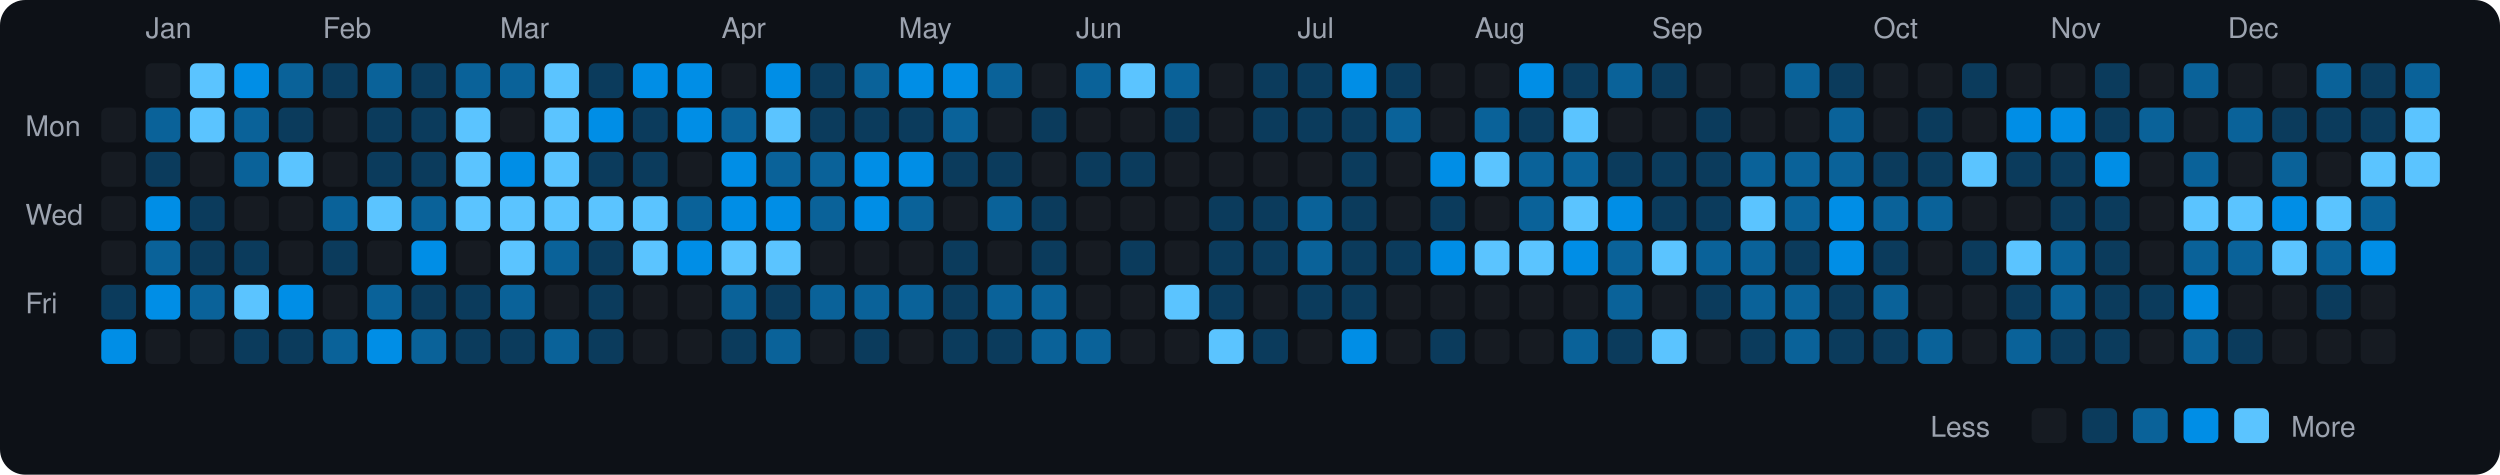
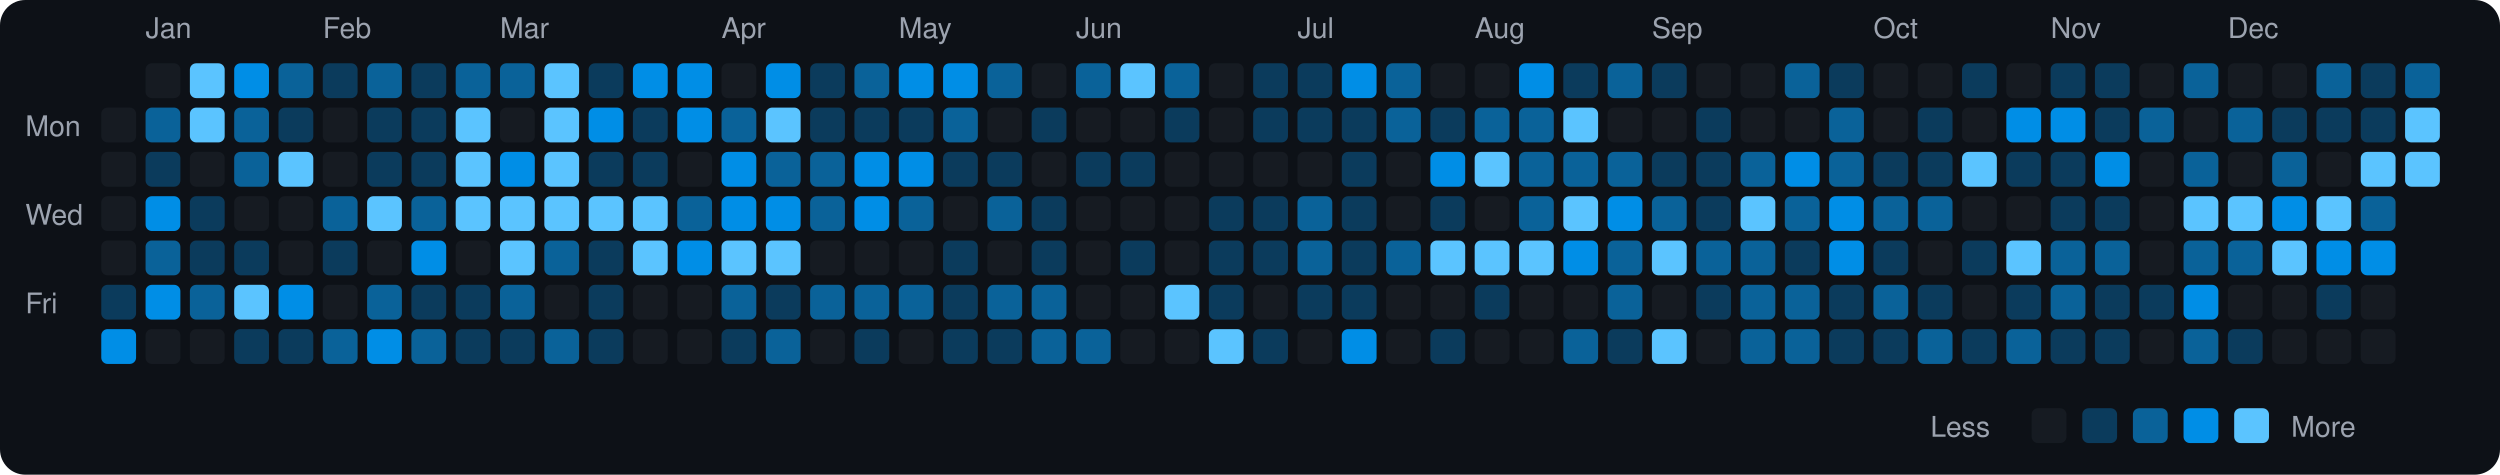
<svg xmlns="http://www.w3.org/2000/svg" viewBox="0 0 790 150" width="790" height="150">
  <rect width="790" height="150" fill="#0d1117" rx="8" ry="8" />
  <text x="8" y="43" fill="#9ca3af" font-size="9" font-family="-apple-system, BlinkMacSystemFont, 'Segoe UI', Helvetica, Arial, sans-serif">Mon</text>
  <text x="8" y="71" fill="#9ca3af" font-size="9" font-family="-apple-system, BlinkMacSystemFont, 'Segoe UI', Helvetica, Arial, sans-serif">Wed</text>
  <text x="8" y="99" fill="#9ca3af" font-size="9" font-family="-apple-system, BlinkMacSystemFont, 'Segoe UI', Helvetica, Arial, sans-serif">Fri</text>
  <rect x="32" y="34" width="11" height="11" rx="2" ry="2" fill="#161b22">
    </rect>
  <rect x="32" y="48" width="11" height="11" rx="2" ry="2" fill="#161b22">
    </rect>
  <rect x="32" y="62" width="11" height="11" rx="2" ry="2" fill="#161b22">
    </rect>
  <rect x="32" y="76" width="11" height="11" rx="2" ry="2" fill="#161b22">
    </rect>
  <rect x="32" y="90" width="11" height="11" rx="2" ry="2" fill="#0b3b5c">
    </rect>
  <rect x="32" y="104" width="11" height="11" rx="2" ry="2" fill="#008ee6">
    </rect>
  <text x="46" y="12" fill="#9ca3af" font-size="9" font-family="-apple-system, BlinkMacSystemFont, 'Segoe UI', Helvetica, Arial, sans-serif">Jan</text>
  <rect x="46" y="20" width="11" height="11" rx="2" ry="2" fill="#161b22">
    </rect>
  <rect x="46" y="34" width="11" height="11" rx="2" ry="2" fill="#0a6299">
    </rect>
  <rect x="46" y="48" width="11" height="11" rx="2" ry="2" fill="#0b3b5c">
    </rect>
  <rect x="46" y="62" width="11" height="11" rx="2" ry="2" fill="#008ee6">
    </rect>
  <rect x="46" y="76" width="11" height="11" rx="2" ry="2" fill="#0a6299">
    </rect>
  <rect x="46" y="90" width="11" height="11" rx="2" ry="2" fill="#008ee6">
    </rect>
  <rect x="46" y="104" width="11" height="11" rx="2" ry="2" fill="#161b22">
    </rect>
  <rect x="60" y="20" width="11" height="11" rx="2" ry="2" fill="#5bc4ff">
    </rect>
  <rect x="60" y="34" width="11" height="11" rx="2" ry="2" fill="#5bc4ff">
    </rect>
  <rect x="60" y="48" width="11" height="11" rx="2" ry="2" fill="#161b22">
    </rect>
  <rect x="60" y="62" width="11" height="11" rx="2" ry="2" fill="#0b3b5c">
    </rect>
  <rect x="60" y="76" width="11" height="11" rx="2" ry="2" fill="#0b3b5c">
    </rect>
  <rect x="60" y="90" width="11" height="11" rx="2" ry="2" fill="#0a6299">
    </rect>
  <rect x="60" y="104" width="11" height="11" rx="2" ry="2" fill="#161b22">
    </rect>
  <rect x="74" y="20" width="11" height="11" rx="2" ry="2" fill="#008ee6">
    </rect>
  <rect x="74" y="34" width="11" height="11" rx="2" ry="2" fill="#0a6299">
    </rect>
  <rect x="74" y="48" width="11" height="11" rx="2" ry="2" fill="#0a6299">
    </rect>
  <rect x="74" y="62" width="11" height="11" rx="2" ry="2" fill="#161b22">
    </rect>
  <rect x="74" y="76" width="11" height="11" rx="2" ry="2" fill="#0b3b5c">
    </rect>
  <rect x="74" y="90" width="11" height="11" rx="2" ry="2" fill="#5bc4ff">
    </rect>
  <rect x="74" y="104" width="11" height="11" rx="2" ry="2" fill="#0b3b5c">
    </rect>
  <rect x="88" y="20" width="11" height="11" rx="2" ry="2" fill="#0a6299">
    </rect>
  <rect x="88" y="34" width="11" height="11" rx="2" ry="2" fill="#0b3b5c">
    </rect>
  <rect x="88" y="48" width="11" height="11" rx="2" ry="2" fill="#5bc4ff">
    </rect>
  <rect x="88" y="62" width="11" height="11" rx="2" ry="2" fill="#161b22">
    </rect>
  <rect x="88" y="76" width="11" height="11" rx="2" ry="2" fill="#161b22">
    </rect>
  <rect x="88" y="90" width="11" height="11" rx="2" ry="2" fill="#008ee6">
    </rect>
  <rect x="88" y="104" width="11" height="11" rx="2" ry="2" fill="#0b3b5c">
    </rect>
  <text x="102" y="12" fill="#9ca3af" font-size="9" font-family="-apple-system, BlinkMacSystemFont, 'Segoe UI', Helvetica, Arial, sans-serif">Feb</text>
  <rect x="102" y="20" width="11" height="11" rx="2" ry="2" fill="#0b3b5c">
    </rect>
  <rect x="102" y="34" width="11" height="11" rx="2" ry="2" fill="#161b22">
    </rect>
  <rect x="102" y="48" width="11" height="11" rx="2" ry="2" fill="#161b22">
    </rect>
  <rect x="102" y="62" width="11" height="11" rx="2" ry="2" fill="#0a6299">
    </rect>
  <rect x="102" y="76" width="11" height="11" rx="2" ry="2" fill="#0b3b5c">
    </rect>
  <rect x="102" y="90" width="11" height="11" rx="2" ry="2" fill="#161b22">
    </rect>
  <rect x="102" y="104" width="11" height="11" rx="2" ry="2" fill="#0a6299">
    </rect>
  <rect x="116" y="20" width="11" height="11" rx="2" ry="2" fill="#0a6299">
    </rect>
  <rect x="116" y="34" width="11" height="11" rx="2" ry="2" fill="#0b3b5c">
    </rect>
  <rect x="116" y="48" width="11" height="11" rx="2" ry="2" fill="#0b3b5c">
    </rect>
  <rect x="116" y="62" width="11" height="11" rx="2" ry="2" fill="#5bc4ff">
    </rect>
  <rect x="116" y="76" width="11" height="11" rx="2" ry="2" fill="#161b22">
    </rect>
  <rect x="116" y="90" width="11" height="11" rx="2" ry="2" fill="#0a6299">
    </rect>
  <rect x="116" y="104" width="11" height="11" rx="2" ry="2" fill="#008ee6">
    </rect>
  <rect x="130" y="20" width="11" height="11" rx="2" ry="2" fill="#0b3b5c">
    </rect>
  <rect x="130" y="34" width="11" height="11" rx="2" ry="2" fill="#0b3b5c">
    </rect>
  <rect x="130" y="48" width="11" height="11" rx="2" ry="2" fill="#0b3b5c">
    </rect>
  <rect x="130" y="62" width="11" height="11" rx="2" ry="2" fill="#0a6299">
    </rect>
  <rect x="130" y="76" width="11" height="11" rx="2" ry="2" fill="#008ee6">
    </rect>
  <rect x="130" y="90" width="11" height="11" rx="2" ry="2" fill="#0b3b5c">
    </rect>
  <rect x="130" y="104" width="11" height="11" rx="2" ry="2" fill="#0a6299">
    </rect>
  <rect x="144" y="20" width="11" height="11" rx="2" ry="2" fill="#0a6299">
    </rect>
  <rect x="144" y="34" width="11" height="11" rx="2" ry="2" fill="#5bc4ff">
    </rect>
  <rect x="144" y="48" width="11" height="11" rx="2" ry="2" fill="#5bc4ff">
    </rect>
  <rect x="144" y="62" width="11" height="11" rx="2" ry="2" fill="#5bc4ff">
    </rect>
  <rect x="144" y="76" width="11" height="11" rx="2" ry="2" fill="#161b22">
    </rect>
  <rect x="144" y="90" width="11" height="11" rx="2" ry="2" fill="#0b3b5c">
    </rect>
  <rect x="144" y="104" width="11" height="11" rx="2" ry="2" fill="#0b3b5c">
    </rect>
  <text x="158" y="12" fill="#9ca3af" font-size="9" font-family="-apple-system, BlinkMacSystemFont, 'Segoe UI', Helvetica, Arial, sans-serif">Mar</text>
  <rect x="158" y="20" width="11" height="11" rx="2" ry="2" fill="#0a6299">
    </rect>
  <rect x="158" y="34" width="11" height="11" rx="2" ry="2" fill="#161b22">
    </rect>
  <rect x="158" y="48" width="11" height="11" rx="2" ry="2" fill="#008ee6">
    </rect>
  <rect x="158" y="62" width="11" height="11" rx="2" ry="2" fill="#5bc4ff">
    </rect>
  <rect x="158" y="76" width="11" height="11" rx="2" ry="2" fill="#5bc4ff">
    </rect>
  <rect x="158" y="90" width="11" height="11" rx="2" ry="2" fill="#0a6299">
    </rect>
  <rect x="158" y="104" width="11" height="11" rx="2" ry="2" fill="#0b3b5c">
    </rect>
  <rect x="172" y="20" width="11" height="11" rx="2" ry="2" fill="#5bc4ff">
    </rect>
  <rect x="172" y="34" width="11" height="11" rx="2" ry="2" fill="#5bc4ff">
    </rect>
  <rect x="172" y="48" width="11" height="11" rx="2" ry="2" fill="#5bc4ff">
    </rect>
  <rect x="172" y="62" width="11" height="11" rx="2" ry="2" fill="#5bc4ff">
    </rect>
  <rect x="172" y="76" width="11" height="11" rx="2" ry="2" fill="#0a6299">
    </rect>
  <rect x="172" y="90" width="11" height="11" rx="2" ry="2" fill="#161b22">
    </rect>
  <rect x="172" y="104" width="11" height="11" rx="2" ry="2" fill="#0a6299">
    </rect>
  <rect x="186" y="20" width="11" height="11" rx="2" ry="2" fill="#0b3b5c">
    </rect>
  <rect x="186" y="34" width="11" height="11" rx="2" ry="2" fill="#008ee6">
    </rect>
  <rect x="186" y="48" width="11" height="11" rx="2" ry="2" fill="#0b3b5c">
    </rect>
  <rect x="186" y="62" width="11" height="11" rx="2" ry="2" fill="#5bc4ff">
    </rect>
  <rect x="186" y="76" width="11" height="11" rx="2" ry="2" fill="#0b3b5c">
    </rect>
  <rect x="186" y="90" width="11" height="11" rx="2" ry="2" fill="#0b3b5c">
    </rect>
  <rect x="186" y="104" width="11" height="11" rx="2" ry="2" fill="#0b3b5c">
    </rect>
  <rect x="200" y="20" width="11" height="11" rx="2" ry="2" fill="#008ee6">
    </rect>
  <rect x="200" y="34" width="11" height="11" rx="2" ry="2" fill="#0b3b5c">
    </rect>
  <rect x="200" y="48" width="11" height="11" rx="2" ry="2" fill="#0b3b5c">
    </rect>
  <rect x="200" y="62" width="11" height="11" rx="2" ry="2" fill="#5bc4ff">
    </rect>
  <rect x="200" y="76" width="11" height="11" rx="2" ry="2" fill="#5bc4ff">
    </rect>
  <rect x="200" y="90" width="11" height="11" rx="2" ry="2" fill="#161b22">
    </rect>
  <rect x="200" y="104" width="11" height="11" rx="2" ry="2" fill="#161b22">
    </rect>
  <rect x="214" y="20" width="11" height="11" rx="2" ry="2" fill="#008ee6">
    </rect>
  <rect x="214" y="34" width="11" height="11" rx="2" ry="2" fill="#008ee6">
    </rect>
  <rect x="214" y="48" width="11" height="11" rx="2" ry="2" fill="#161b22">
    </rect>
  <rect x="214" y="62" width="11" height="11" rx="2" ry="2" fill="#0a6299">
    </rect>
  <rect x="214" y="76" width="11" height="11" rx="2" ry="2" fill="#008ee6">
    </rect>
  <rect x="214" y="90" width="11" height="11" rx="2" ry="2" fill="#161b22">
    </rect>
  <rect x="214" y="104" width="11" height="11" rx="2" ry="2" fill="#161b22">
    </rect>
  <text x="228" y="12" fill="#9ca3af" font-size="9" font-family="-apple-system, BlinkMacSystemFont, 'Segoe UI', Helvetica, Arial, sans-serif">Apr</text>
  <rect x="228" y="20" width="11" height="11" rx="2" ry="2" fill="#161b22">
    </rect>
  <rect x="228" y="34" width="11" height="11" rx="2" ry="2" fill="#0a6299">
    </rect>
  <rect x="228" y="48" width="11" height="11" rx="2" ry="2" fill="#008ee6">
    </rect>
  <rect x="228" y="62" width="11" height="11" rx="2" ry="2" fill="#008ee6">
    </rect>
  <rect x="228" y="76" width="11" height="11" rx="2" ry="2" fill="#5bc4ff">
    </rect>
  <rect x="228" y="90" width="11" height="11" rx="2" ry="2" fill="#0a6299">
    </rect>
  <rect x="228" y="104" width="11" height="11" rx="2" ry="2" fill="#0b3b5c">
    </rect>
  <rect x="242" y="20" width="11" height="11" rx="2" ry="2" fill="#008ee6">
    </rect>
  <rect x="242" y="34" width="11" height="11" rx="2" ry="2" fill="#5bc4ff">
    </rect>
  <rect x="242" y="48" width="11" height="11" rx="2" ry="2" fill="#0a6299">
    </rect>
  <rect x="242" y="62" width="11" height="11" rx="2" ry="2" fill="#008ee6">
    </rect>
  <rect x="242" y="76" width="11" height="11" rx="2" ry="2" fill="#5bc4ff">
    </rect>
  <rect x="242" y="90" width="11" height="11" rx="2" ry="2" fill="#0b3b5c">
    </rect>
  <rect x="242" y="104" width="11" height="11" rx="2" ry="2" fill="#0a6299">
    </rect>
  <rect x="256" y="20" width="11" height="11" rx="2" ry="2" fill="#0b3b5c">
    </rect>
  <rect x="256" y="34" width="11" height="11" rx="2" ry="2" fill="#0b3b5c">
    </rect>
  <rect x="256" y="48" width="11" height="11" rx="2" ry="2" fill="#0a6299">
    </rect>
  <rect x="256" y="62" width="11" height="11" rx="2" ry="2" fill="#0a6299">
    </rect>
  <rect x="256" y="76" width="11" height="11" rx="2" ry="2" fill="#161b22">
    </rect>
  <rect x="256" y="90" width="11" height="11" rx="2" ry="2" fill="#0a6299">
    </rect>
  <rect x="256" y="104" width="11" height="11" rx="2" ry="2" fill="#161b22">
    </rect>
  <rect x="270" y="20" width="11" height="11" rx="2" ry="2" fill="#0a6299">
    </rect>
  <rect x="270" y="34" width="11" height="11" rx="2" ry="2" fill="#0b3b5c">
    </rect>
  <rect x="270" y="48" width="11" height="11" rx="2" ry="2" fill="#008ee6">
    </rect>
  <rect x="270" y="62" width="11" height="11" rx="2" ry="2" fill="#008ee6">
    </rect>
  <rect x="270" y="76" width="11" height="11" rx="2" ry="2" fill="#161b22">
    </rect>
  <rect x="270" y="90" width="11" height="11" rx="2" ry="2" fill="#0a6299">
    </rect>
  <rect x="270" y="104" width="11" height="11" rx="2" ry="2" fill="#0b3b5c">
    </rect>
  <text x="284" y="12" fill="#9ca3af" font-size="9" font-family="-apple-system, BlinkMacSystemFont, 'Segoe UI', Helvetica, Arial, sans-serif">May</text>
  <rect x="284" y="20" width="11" height="11" rx="2" ry="2" fill="#008ee6">
    </rect>
  <rect x="284" y="34" width="11" height="11" rx="2" ry="2" fill="#0b3b5c">
    </rect>
  <rect x="284" y="48" width="11" height="11" rx="2" ry="2" fill="#008ee6">
    </rect>
  <rect x="284" y="62" width="11" height="11" rx="2" ry="2" fill="#0a6299">
    </rect>
  <rect x="284" y="76" width="11" height="11" rx="2" ry="2" fill="#161b22">
    </rect>
  <rect x="284" y="90" width="11" height="11" rx="2" ry="2" fill="#0a6299">
    </rect>
  <rect x="284" y="104" width="11" height="11" rx="2" ry="2" fill="#161b22">
    </rect>
  <rect x="298" y="20" width="11" height="11" rx="2" ry="2" fill="#008ee6">
    </rect>
  <rect x="298" y="34" width="11" height="11" rx="2" ry="2" fill="#0a6299">
    </rect>
  <rect x="298" y="48" width="11" height="11" rx="2" ry="2" fill="#0b3b5c">
    </rect>
  <rect x="298" y="62" width="11" height="11" rx="2" ry="2" fill="#161b22">
    </rect>
  <rect x="298" y="76" width="11" height="11" rx="2" ry="2" fill="#0b3b5c">
    </rect>
  <rect x="298" y="90" width="11" height="11" rx="2" ry="2" fill="#0b3b5c">
    </rect>
  <rect x="298" y="104" width="11" height="11" rx="2" ry="2" fill="#0b3b5c">
    </rect>
  <rect x="312" y="20" width="11" height="11" rx="2" ry="2" fill="#0a6299">
    </rect>
  <rect x="312" y="34" width="11" height="11" rx="2" ry="2" fill="#161b22">
    </rect>
  <rect x="312" y="48" width="11" height="11" rx="2" ry="2" fill="#0b3b5c">
    </rect>
  <rect x="312" y="62" width="11" height="11" rx="2" ry="2" fill="#0a6299">
    </rect>
  <rect x="312" y="76" width="11" height="11" rx="2" ry="2" fill="#161b22">
    </rect>
  <rect x="312" y="90" width="11" height="11" rx="2" ry="2" fill="#0a6299">
    </rect>
  <rect x="312" y="104" width="11" height="11" rx="2" ry="2" fill="#0b3b5c">
    </rect>
  <rect x="326" y="20" width="11" height="11" rx="2" ry="2" fill="#161b22">
    </rect>
  <rect x="326" y="34" width="11" height="11" rx="2" ry="2" fill="#0b3b5c">
    </rect>
  <rect x="326" y="48" width="11" height="11" rx="2" ry="2" fill="#161b22">
    </rect>
  <rect x="326" y="62" width="11" height="11" rx="2" ry="2" fill="#0b3b5c">
    </rect>
  <rect x="326" y="76" width="11" height="11" rx="2" ry="2" fill="#0b3b5c">
    </rect>
  <rect x="326" y="90" width="11" height="11" rx="2" ry="2" fill="#0a6299">
    </rect>
  <rect x="326" y="104" width="11" height="11" rx="2" ry="2" fill="#0a6299">
    </rect>
  <text x="340" y="12" fill="#9ca3af" font-size="9" font-family="-apple-system, BlinkMacSystemFont, 'Segoe UI', Helvetica, Arial, sans-serif">Jun</text>
  <rect x="340" y="20" width="11" height="11" rx="2" ry="2" fill="#0a6299">
    </rect>
  <rect x="340" y="34" width="11" height="11" rx="2" ry="2" fill="#161b22">
    </rect>
  <rect x="340" y="48" width="11" height="11" rx="2" ry="2" fill="#0b3b5c">
    </rect>
  <rect x="340" y="62" width="11" height="11" rx="2" ry="2" fill="#161b22">
    </rect>
  <rect x="340" y="76" width="11" height="11" rx="2" ry="2" fill="#161b22">
    </rect>
  <rect x="340" y="90" width="11" height="11" rx="2" ry="2" fill="#161b22">
    </rect>
  <rect x="340" y="104" width="11" height="11" rx="2" ry="2" fill="#0a6299">
    </rect>
  <rect x="354" y="20" width="11" height="11" rx="2" ry="2" fill="#5bc4ff">
    </rect>
  <rect x="354" y="34" width="11" height="11" rx="2" ry="2" fill="#161b22">
    </rect>
  <rect x="354" y="48" width="11" height="11" rx="2" ry="2" fill="#0b3b5c">
    </rect>
  <rect x="354" y="62" width="11" height="11" rx="2" ry="2" fill="#161b22">
    </rect>
  <rect x="354" y="76" width="11" height="11" rx="2" ry="2" fill="#0b3b5c">
    </rect>
  <rect x="354" y="90" width="11" height="11" rx="2" ry="2" fill="#161b22">
    </rect>
  <rect x="354" y="104" width="11" height="11" rx="2" ry="2" fill="#161b22">
    </rect>
  <rect x="368" y="20" width="11" height="11" rx="2" ry="2" fill="#0a6299">
    </rect>
  <rect x="368" y="34" width="11" height="11" rx="2" ry="2" fill="#0b3b5c">
    </rect>
  <rect x="368" y="48" width="11" height="11" rx="2" ry="2" fill="#161b22">
    </rect>
  <rect x="368" y="62" width="11" height="11" rx="2" ry="2" fill="#161b22">
    </rect>
  <rect x="368" y="76" width="11" height="11" rx="2" ry="2" fill="#161b22">
    </rect>
  <rect x="368" y="90" width="11" height="11" rx="2" ry="2" fill="#5bc4ff">
    </rect>
  <rect x="368" y="104" width="11" height="11" rx="2" ry="2" fill="#161b22">
    </rect>
  <rect x="382" y="20" width="11" height="11" rx="2" ry="2" fill="#161b22">
    </rect>
  <rect x="382" y="34" width="11" height="11" rx="2" ry="2" fill="#161b22">
    </rect>
  <rect x="382" y="48" width="11" height="11" rx="2" ry="2" fill="#161b22">
    </rect>
  <rect x="382" y="62" width="11" height="11" rx="2" ry="2" fill="#0b3b5c">
    </rect>
  <rect x="382" y="76" width="11" height="11" rx="2" ry="2" fill="#0b3b5c">
    </rect>
  <rect x="382" y="90" width="11" height="11" rx="2" ry="2" fill="#0b3b5c">
    </rect>
  <rect x="382" y="104" width="11" height="11" rx="2" ry="2" fill="#5bc4ff">
    </rect>
  <rect x="396" y="20" width="11" height="11" rx="2" ry="2" fill="#0b3b5c">
    </rect>
  <rect x="396" y="34" width="11" height="11" rx="2" ry="2" fill="#0b3b5c">
    </rect>
  <rect x="396" y="48" width="11" height="11" rx="2" ry="2" fill="#161b22">
    </rect>
  <rect x="396" y="62" width="11" height="11" rx="2" ry="2" fill="#0b3b5c">
    </rect>
  <rect x="396" y="76" width="11" height="11" rx="2" ry="2" fill="#0b3b5c">
    </rect>
  <rect x="396" y="90" width="11" height="11" rx="2" ry="2" fill="#161b22">
    </rect>
  <rect x="396" y="104" width="11" height="11" rx="2" ry="2" fill="#0b3b5c">
    </rect>
  <text x="410" y="12" fill="#9ca3af" font-size="9" font-family="-apple-system, BlinkMacSystemFont, 'Segoe UI', Helvetica, Arial, sans-serif">Jul</text>
  <rect x="410" y="20" width="11" height="11" rx="2" ry="2" fill="#0b3b5c">
    </rect>
  <rect x="410" y="34" width="11" height="11" rx="2" ry="2" fill="#0b3b5c">
    </rect>
  <rect x="410" y="48" width="11" height="11" rx="2" ry="2" fill="#161b22">
    </rect>
  <rect x="410" y="62" width="11" height="11" rx="2" ry="2" fill="#0a6299">
    </rect>
  <rect x="410" y="76" width="11" height="11" rx="2" ry="2" fill="#0a6299">
    </rect>
  <rect x="410" y="90" width="11" height="11" rx="2" ry="2" fill="#0b3b5c">
    </rect>
  <rect x="410" y="104" width="11" height="11" rx="2" ry="2" fill="#161b22">
    </rect>
  <rect x="424" y="20" width="11" height="11" rx="2" ry="2" fill="#008ee6">
    </rect>
  <rect x="424" y="34" width="11" height="11" rx="2" ry="2" fill="#0b3b5c">
    </rect>
  <rect x="424" y="48" width="11" height="11" rx="2" ry="2" fill="#0b3b5c">
    </rect>
  <rect x="424" y="62" width="11" height="11" rx="2" ry="2" fill="#0b3b5c">
    </rect>
  <rect x="424" y="76" width="11" height="11" rx="2" ry="2" fill="#0b3b5c">
    </rect>
  <rect x="424" y="90" width="11" height="11" rx="2" ry="2" fill="#0b3b5c">
    </rect>
  <rect x="424" y="104" width="11" height="11" rx="2" ry="2" fill="#008ee6">
    </rect>
-   <rect x="438" y="20" width="11" height="11" rx="2" ry="2" fill="#0b3b5c">
+   <rect x="438" y="20" width="11" height="11" rx="2" ry="2" fill="#0a6299">
    </rect>
  <rect x="438" y="34" width="11" height="11" rx="2" ry="2" fill="#0a6299">
    </rect>
  <rect x="438" y="48" width="11" height="11" rx="2" ry="2" fill="#161b22">
    </rect>
  <rect x="438" y="62" width="11" height="11" rx="2" ry="2" fill="#161b22">
    </rect>
-   <rect x="438" y="76" width="11" height="11" rx="2" ry="2" fill="#0b3b5c">
+   <rect x="438" y="76" width="11" height="11" rx="2" ry="2" fill="#0a6299">
    </rect>
  <rect x="438" y="90" width="11" height="11" rx="2" ry="2" fill="#161b22">
    </rect>
  <rect x="438" y="104" width="11" height="11" rx="2" ry="2" fill="#161b22">
    </rect>
  <rect x="452" y="20" width="11" height="11" rx="2" ry="2" fill="#161b22">
    </rect>
-   <rect x="452" y="34" width="11" height="11" rx="2" ry="2" fill="#161b22">
+   <rect x="452" y="34" width="11" height="11" rx="2" ry="2" fill="#0b3b5c">
    </rect>
  <rect x="452" y="48" width="11" height="11" rx="2" ry="2" fill="#008ee6">
    </rect>
  <rect x="452" y="62" width="11" height="11" rx="2" ry="2" fill="#0b3b5c">
    </rect>
-   <rect x="452" y="76" width="11" height="11" rx="2" ry="2" fill="#008ee6">
+   <rect x="452" y="76" width="11" height="11" rx="2" ry="2" fill="#5bc4ff">
    </rect>
  <rect x="452" y="90" width="11" height="11" rx="2" ry="2" fill="#161b22">
    </rect>
  <rect x="452" y="104" width="11" height="11" rx="2" ry="2" fill="#0b3b5c">
    </rect>
  <text x="466" y="12" fill="#9ca3af" font-size="9" font-family="-apple-system, BlinkMacSystemFont, 'Segoe UI', Helvetica, Arial, sans-serif">Aug</text>
  <rect x="466" y="20" width="11" height="11" rx="2" ry="2" fill="#161b22">
    </rect>
  <rect x="466" y="34" width="11" height="11" rx="2" ry="2" fill="#0a6299">
    </rect>
  <rect x="466" y="48" width="11" height="11" rx="2" ry="2" fill="#5bc4ff">
    </rect>
  <rect x="466" y="62" width="11" height="11" rx="2" ry="2" fill="#161b22">
    </rect>
  <rect x="466" y="76" width="11" height="11" rx="2" ry="2" fill="#5bc4ff">
    </rect>
-   <rect x="466" y="90" width="11" height="11" rx="2" ry="2" fill="#161b22">
+   <rect x="466" y="90" width="11" height="11" rx="2" ry="2" fill="#0b3b5c">
    </rect>
  <rect x="466" y="104" width="11" height="11" rx="2" ry="2" fill="#161b22">
    </rect>
  <rect x="480" y="20" width="11" height="11" rx="2" ry="2" fill="#008ee6">
    </rect>
-   <rect x="480" y="34" width="11" height="11" rx="2" ry="2" fill="#0b3b5c">
+   <rect x="480" y="34" width="11" height="11" rx="2" ry="2" fill="#0a6299">
    </rect>
  <rect x="480" y="48" width="11" height="11" rx="2" ry="2" fill="#0a6299">
    </rect>
  <rect x="480" y="62" width="11" height="11" rx="2" ry="2" fill="#0a6299">
    </rect>
  <rect x="480" y="76" width="11" height="11" rx="2" ry="2" fill="#5bc4ff">
    </rect>
  <rect x="480" y="90" width="11" height="11" rx="2" ry="2" fill="#161b22">
    </rect>
  <rect x="480" y="104" width="11" height="11" rx="2" ry="2" fill="#161b22">
    </rect>
  <rect x="494" y="20" width="11" height="11" rx="2" ry="2" fill="#0b3b5c">
    </rect>
  <rect x="494" y="34" width="11" height="11" rx="2" ry="2" fill="#5bc4ff">
    </rect>
  <rect x="494" y="48" width="11" height="11" rx="2" ry="2" fill="#0a6299">
    </rect>
  <rect x="494" y="62" width="11" height="11" rx="2" ry="2" fill="#5bc4ff">
    </rect>
  <rect x="494" y="76" width="11" height="11" rx="2" ry="2" fill="#008ee6">
    </rect>
  <rect x="494" y="90" width="11" height="11" rx="2" ry="2" fill="#161b22">
    </rect>
  <rect x="494" y="104" width="11" height="11" rx="2" ry="2" fill="#0a6299">
    </rect>
  <rect x="508" y="20" width="11" height="11" rx="2" ry="2" fill="#0a6299">
    </rect>
  <rect x="508" y="34" width="11" height="11" rx="2" ry="2" fill="#161b22">
    </rect>
-   <rect x="508" y="48" width="11" height="11" rx="2" ry="2" fill="#0b3b5c">
+   <rect x="508" y="48" width="11" height="11" rx="2" ry="2" fill="#0a6299">
    </rect>
  <rect x="508" y="62" width="11" height="11" rx="2" ry="2" fill="#008ee6">
    </rect>
  <rect x="508" y="76" width="11" height="11" rx="2" ry="2" fill="#0a6299">
    </rect>
  <rect x="508" y="90" width="11" height="11" rx="2" ry="2" fill="#0a6299">
    </rect>
  <rect x="508" y="104" width="11" height="11" rx="2" ry="2" fill="#0b3b5c">
    </rect>
  <text x="522" y="12" fill="#9ca3af" font-size="9" font-family="-apple-system, BlinkMacSystemFont, 'Segoe UI', Helvetica, Arial, sans-serif">Sep</text>
  <rect x="522" y="20" width="11" height="11" rx="2" ry="2" fill="#0b3b5c">
    </rect>
  <rect x="522" y="34" width="11" height="11" rx="2" ry="2" fill="#161b22">
    </rect>
  <rect x="522" y="48" width="11" height="11" rx="2" ry="2" fill="#0b3b5c">
    </rect>
-   <rect x="522" y="62" width="11" height="11" rx="2" ry="2" fill="#0b3b5c">
+   <rect x="522" y="62" width="11" height="11" rx="2" ry="2" fill="#0a6299">
    </rect>
  <rect x="522" y="76" width="11" height="11" rx="2" ry="2" fill="#5bc4ff">
    </rect>
  <rect x="522" y="90" width="11" height="11" rx="2" ry="2" fill="#161b22">
    </rect>
  <rect x="522" y="104" width="11" height="11" rx="2" ry="2" fill="#5bc4ff">
    </rect>
  <rect x="536" y="20" width="11" height="11" rx="2" ry="2" fill="#161b22">
    </rect>
  <rect x="536" y="34" width="11" height="11" rx="2" ry="2" fill="#0b3b5c">
    </rect>
  <rect x="536" y="48" width="11" height="11" rx="2" ry="2" fill="#0b3b5c">
    </rect>
  <rect x="536" y="62" width="11" height="11" rx="2" ry="2" fill="#0b3b5c">
    </rect>
  <rect x="536" y="76" width="11" height="11" rx="2" ry="2" fill="#0a6299">
    </rect>
  <rect x="536" y="90" width="11" height="11" rx="2" ry="2" fill="#0b3b5c">
    </rect>
  <rect x="536" y="104" width="11" height="11" rx="2" ry="2" fill="#161b22">
    </rect>
  <rect x="550" y="20" width="11" height="11" rx="2" ry="2" fill="#161b22">
    </rect>
  <rect x="550" y="34" width="11" height="11" rx="2" ry="2" fill="#161b22">
    </rect>
  <rect x="550" y="48" width="11" height="11" rx="2" ry="2" fill="#0a6299">
    </rect>
  <rect x="550" y="62" width="11" height="11" rx="2" ry="2" fill="#5bc4ff">
    </rect>
  <rect x="550" y="76" width="11" height="11" rx="2" ry="2" fill="#0a6299">
    </rect>
  <rect x="550" y="90" width="11" height="11" rx="2" ry="2" fill="#0a6299">
    </rect>
-   <rect x="550" y="104" width="11" height="11" rx="2" ry="2" fill="#0b3b5c">
+   <rect x="550" y="104" width="11" height="11" rx="2" ry="2" fill="#0a6299">
    </rect>
  <rect x="564" y="20" width="11" height="11" rx="2" ry="2" fill="#0a6299">
    </rect>
  <rect x="564" y="34" width="11" height="11" rx="2" ry="2" fill="#161b22">
    </rect>
-   <rect x="564" y="48" width="11" height="11" rx="2" ry="2" fill="#0a6299">
+   <rect x="564" y="48" width="11" height="11" rx="2" ry="2" fill="#008ee6">
    </rect>
  <rect x="564" y="62" width="11" height="11" rx="2" ry="2" fill="#0a6299">
    </rect>
  <rect x="564" y="76" width="11" height="11" rx="2" ry="2" fill="#0b3b5c">
    </rect>
  <rect x="564" y="90" width="11" height="11" rx="2" ry="2" fill="#0a6299">
    </rect>
  <rect x="564" y="104" width="11" height="11" rx="2" ry="2" fill="#0a6299">
    </rect>
  <rect x="578" y="20" width="11" height="11" rx="2" ry="2" fill="#0b3b5c">
    </rect>
  <rect x="578" y="34" width="11" height="11" rx="2" ry="2" fill="#0a6299">
    </rect>
  <rect x="578" y="48" width="11" height="11" rx="2" ry="2" fill="#0a6299">
    </rect>
  <rect x="578" y="62" width="11" height="11" rx="2" ry="2" fill="#008ee6">
    </rect>
  <rect x="578" y="76" width="11" height="11" rx="2" ry="2" fill="#008ee6">
    </rect>
  <rect x="578" y="90" width="11" height="11" rx="2" ry="2" fill="#0b3b5c">
    </rect>
  <rect x="578" y="104" width="11" height="11" rx="2" ry="2" fill="#0b3b5c">
    </rect>
  <text x="592" y="12" fill="#9ca3af" font-size="9" font-family="-apple-system, BlinkMacSystemFont, 'Segoe UI', Helvetica, Arial, sans-serif">Oct</text>
  <rect x="592" y="20" width="11" height="11" rx="2" ry="2" fill="#161b22">
    </rect>
  <rect x="592" y="34" width="11" height="11" rx="2" ry="2" fill="#161b22">
    </rect>
  <rect x="592" y="48" width="11" height="11" rx="2" ry="2" fill="#0b3b5c">
    </rect>
  <rect x="592" y="62" width="11" height="11" rx="2" ry="2" fill="#0a6299">
    </rect>
  <rect x="592" y="76" width="11" height="11" rx="2" ry="2" fill="#0b3b5c">
    </rect>
  <rect x="592" y="90" width="11" height="11" rx="2" ry="2" fill="#0a6299">
    </rect>
  <rect x="592" y="104" width="11" height="11" rx="2" ry="2" fill="#0b3b5c">
    </rect>
  <rect x="606" y="20" width="11" height="11" rx="2" ry="2" fill="#161b22">
    </rect>
  <rect x="606" y="34" width="11" height="11" rx="2" ry="2" fill="#0b3b5c">
    </rect>
  <rect x="606" y="48" width="11" height="11" rx="2" ry="2" fill="#0b3b5c">
    </rect>
  <rect x="606" y="62" width="11" height="11" rx="2" ry="2" fill="#0a6299">
    </rect>
  <rect x="606" y="76" width="11" height="11" rx="2" ry="2" fill="#161b22">
    </rect>
-   <rect x="606" y="90" width="11" height="11" rx="2" ry="2" fill="#161b22">
+   <rect x="606" y="90" width="11" height="11" rx="2" ry="2" fill="#0b3b5c">
    </rect>
  <rect x="606" y="104" width="11" height="11" rx="2" ry="2" fill="#0a6299">
    </rect>
  <rect x="620" y="20" width="11" height="11" rx="2" ry="2" fill="#0b3b5c">
    </rect>
  <rect x="620" y="34" width="11" height="11" rx="2" ry="2" fill="#161b22">
    </rect>
  <rect x="620" y="48" width="11" height="11" rx="2" ry="2" fill="#5bc4ff">
    </rect>
  <rect x="620" y="62" width="11" height="11" rx="2" ry="2" fill="#161b22">
    </rect>
  <rect x="620" y="76" width="11" height="11" rx="2" ry="2" fill="#0b3b5c">
    </rect>
  <rect x="620" y="90" width="11" height="11" rx="2" ry="2" fill="#161b22">
    </rect>
-   <rect x="620" y="104" width="11" height="11" rx="2" ry="2" fill="#161b22">
+   <rect x="620" y="104" width="11" height="11" rx="2" ry="2" fill="#0b3b5c">
    </rect>
  <rect x="634" y="20" width="11" height="11" rx="2" ry="2" fill="#161b22">
    </rect>
  <rect x="634" y="34" width="11" height="11" rx="2" ry="2" fill="#008ee6">
    </rect>
  <rect x="634" y="48" width="11" height="11" rx="2" ry="2" fill="#0b3b5c">
    </rect>
  <rect x="634" y="62" width="11" height="11" rx="2" ry="2" fill="#161b22">
    </rect>
  <rect x="634" y="76" width="11" height="11" rx="2" ry="2" fill="#5bc4ff">
    </rect>
  <rect x="634" y="90" width="11" height="11" rx="2" ry="2" fill="#0b3b5c">
    </rect>
  <rect x="634" y="104" width="11" height="11" rx="2" ry="2" fill="#0a6299">
    </rect>
  <text x="648" y="12" fill="#9ca3af" font-size="9" font-family="-apple-system, BlinkMacSystemFont, 'Segoe UI', Helvetica, Arial, sans-serif">Nov</text>
-   <rect x="648" y="20" width="11" height="11" rx="2" ry="2" fill="#161b22">
+   <rect x="648" y="20" width="11" height="11" rx="2" ry="2" fill="#0b3b5c">
    </rect>
  <rect x="648" y="34" width="11" height="11" rx="2" ry="2" fill="#008ee6">
    </rect>
  <rect x="648" y="48" width="11" height="11" rx="2" ry="2" fill="#0b3b5c">
    </rect>
  <rect x="648" y="62" width="11" height="11" rx="2" ry="2" fill="#0b3b5c">
    </rect>
  <rect x="648" y="76" width="11" height="11" rx="2" ry="2" fill="#0a6299">
    </rect>
  <rect x="648" y="90" width="11" height="11" rx="2" ry="2" fill="#0a6299">
    </rect>
  <rect x="648" y="104" width="11" height="11" rx="2" ry="2" fill="#0b3b5c">
    </rect>
  <rect x="662" y="20" width="11" height="11" rx="2" ry="2" fill="#0b3b5c">
    </rect>
  <rect x="662" y="34" width="11" height="11" rx="2" ry="2" fill="#0b3b5c">
    </rect>
  <rect x="662" y="48" width="11" height="11" rx="2" ry="2" fill="#008ee6">
    </rect>
  <rect x="662" y="62" width="11" height="11" rx="2" ry="2" fill="#0b3b5c">
    </rect>
-   <rect x="662" y="76" width="11" height="11" rx="2" ry="2" fill="#0b3b5c">
+   <rect x="662" y="76" width="11" height="11" rx="2" ry="2" fill="#0a6299">
    </rect>
  <rect x="662" y="90" width="11" height="11" rx="2" ry="2" fill="#0b3b5c">
    </rect>
  <rect x="662" y="104" width="11" height="11" rx="2" ry="2" fill="#0b3b5c">
    </rect>
  <rect x="676" y="20" width="11" height="11" rx="2" ry="2" fill="#161b22">
    </rect>
  <rect x="676" y="34" width="11" height="11" rx="2" ry="2" fill="#0a6299">
    </rect>
  <rect x="676" y="48" width="11" height="11" rx="2" ry="2" fill="#161b22">
    </rect>
  <rect x="676" y="62" width="11" height="11" rx="2" ry="2" fill="#161b22">
    </rect>
  <rect x="676" y="76" width="11" height="11" rx="2" ry="2" fill="#161b22">
    </rect>
  <rect x="676" y="90" width="11" height="11" rx="2" ry="2" fill="#0b3b5c">
    </rect>
  <rect x="676" y="104" width="11" height="11" rx="2" ry="2" fill="#161b22">
    </rect>
  <rect x="690" y="20" width="11" height="11" rx="2" ry="2" fill="#0a6299">
    </rect>
  <rect x="690" y="34" width="11" height="11" rx="2" ry="2" fill="#161b22">
    </rect>
  <rect x="690" y="48" width="11" height="11" rx="2" ry="2" fill="#0a6299">
    </rect>
  <rect x="690" y="62" width="11" height="11" rx="2" ry="2" fill="#5bc4ff">
    </rect>
  <rect x="690" y="76" width="11" height="11" rx="2" ry="2" fill="#0a6299">
    </rect>
  <rect x="690" y="90" width="11" height="11" rx="2" ry="2" fill="#008ee6">
    </rect>
  <rect x="690" y="104" width="11" height="11" rx="2" ry="2" fill="#0a6299">
    </rect>
  <text x="704" y="12" fill="#9ca3af" font-size="9" font-family="-apple-system, BlinkMacSystemFont, 'Segoe UI', Helvetica, Arial, sans-serif">Dec</text>
  <rect x="704" y="20" width="11" height="11" rx="2" ry="2" fill="#161b22">
    </rect>
  <rect x="704" y="34" width="11" height="11" rx="2" ry="2" fill="#0a6299">
    </rect>
  <rect x="704" y="48" width="11" height="11" rx="2" ry="2" fill="#161b22">
    </rect>
  <rect x="704" y="62" width="11" height="11" rx="2" ry="2" fill="#5bc4ff">
    </rect>
  <rect x="704" y="76" width="11" height="11" rx="2" ry="2" fill="#0a6299">
    </rect>
  <rect x="704" y="90" width="11" height="11" rx="2" ry="2" fill="#161b22">
    </rect>
  <rect x="704" y="104" width="11" height="11" rx="2" ry="2" fill="#0b3b5c">
    </rect>
  <rect x="718" y="20" width="11" height="11" rx="2" ry="2" fill="#161b22">
    </rect>
  <rect x="718" y="34" width="11" height="11" rx="2" ry="2" fill="#0b3b5c">
    </rect>
  <rect x="718" y="48" width="11" height="11" rx="2" ry="2" fill="#0a6299">
    </rect>
  <rect x="718" y="62" width="11" height="11" rx="2" ry="2" fill="#008ee6">
    </rect>
  <rect x="718" y="76" width="11" height="11" rx="2" ry="2" fill="#5bc4ff">
    </rect>
  <rect x="718" y="90" width="11" height="11" rx="2" ry="2" fill="#161b22">
    </rect>
  <rect x="718" y="104" width="11" height="11" rx="2" ry="2" fill="#161b22">
    </rect>
  <rect x="732" y="20" width="11" height="11" rx="2" ry="2" fill="#0a6299">
    </rect>
  <rect x="732" y="34" width="11" height="11" rx="2" ry="2" fill="#0b3b5c">
    </rect>
  <rect x="732" y="48" width="11" height="11" rx="2" ry="2" fill="#161b22">
    </rect>
  <rect x="732" y="62" width="11" height="11" rx="2" ry="2" fill="#5bc4ff">
    </rect>
-   <rect x="732" y="76" width="11" height="11" rx="2" ry="2" fill="#0a6299">
+   <rect x="732" y="76" width="11" height="11" rx="2" ry="2" fill="#008ee6">
    </rect>
  <rect x="732" y="90" width="11" height="11" rx="2" ry="2" fill="#0b3b5c">
    </rect>
  <rect x="732" y="104" width="11" height="11" rx="2" ry="2" fill="#161b22">
    </rect>
  <rect x="746" y="20" width="11" height="11" rx="2" ry="2" fill="#0b3b5c">
    </rect>
  <rect x="746" y="34" width="11" height="11" rx="2" ry="2" fill="#0b3b5c">
    </rect>
  <rect x="746" y="48" width="11" height="11" rx="2" ry="2" fill="#5bc4ff">
    </rect>
  <rect x="746" y="62" width="11" height="11" rx="2" ry="2" fill="#0a6299">
    </rect>
  <rect x="746" y="76" width="11" height="11" rx="2" ry="2" fill="#008ee6">
    </rect>
  <rect x="746" y="90" width="11" height="11" rx="2" ry="2" fill="#161b22">
    </rect>
  <rect x="746" y="104" width="11" height="11" rx="2" ry="2" fill="#161b22">
    </rect>
  <rect x="760" y="20" width="11" height="11" rx="2" ry="2" fill="#0a6299">
    </rect>
  <rect x="760" y="34" width="11" height="11" rx="2" ry="2" fill="#5bc4ff">
    </rect>
  <rect x="760" y="48" width="11" height="11" rx="2" ry="2" fill="#5bc4ff">
    </rect>
  <text x="610" y="138" fill="#9ca3af" font-size="9" font-family="-apple-system, BlinkMacSystemFont, 'Segoe UI', Helvetica, Arial, sans-serif">Less</text>
  <rect x="642" y="129" width="11" height="11" rx="2" ry="2" fill="#161b22" />
  <rect x="658" y="129" width="11" height="11" rx="2" ry="2" fill="#0b3b5c" />
  <rect x="674" y="129" width="11" height="11" rx="2" ry="2" fill="#0a6299" />
  <rect x="690" y="129" width="11" height="11" rx="2" ry="2" fill="#008ee6" />
  <rect x="706" y="129" width="11" height="11" rx="2" ry="2" fill="#5bc4ff" />
  <text x="724" y="138" fill="#9ca3af" font-size="9" font-family="-apple-system, BlinkMacSystemFont, 'Segoe UI', Helvetica, Arial, sans-serif">More</text>
</svg>
